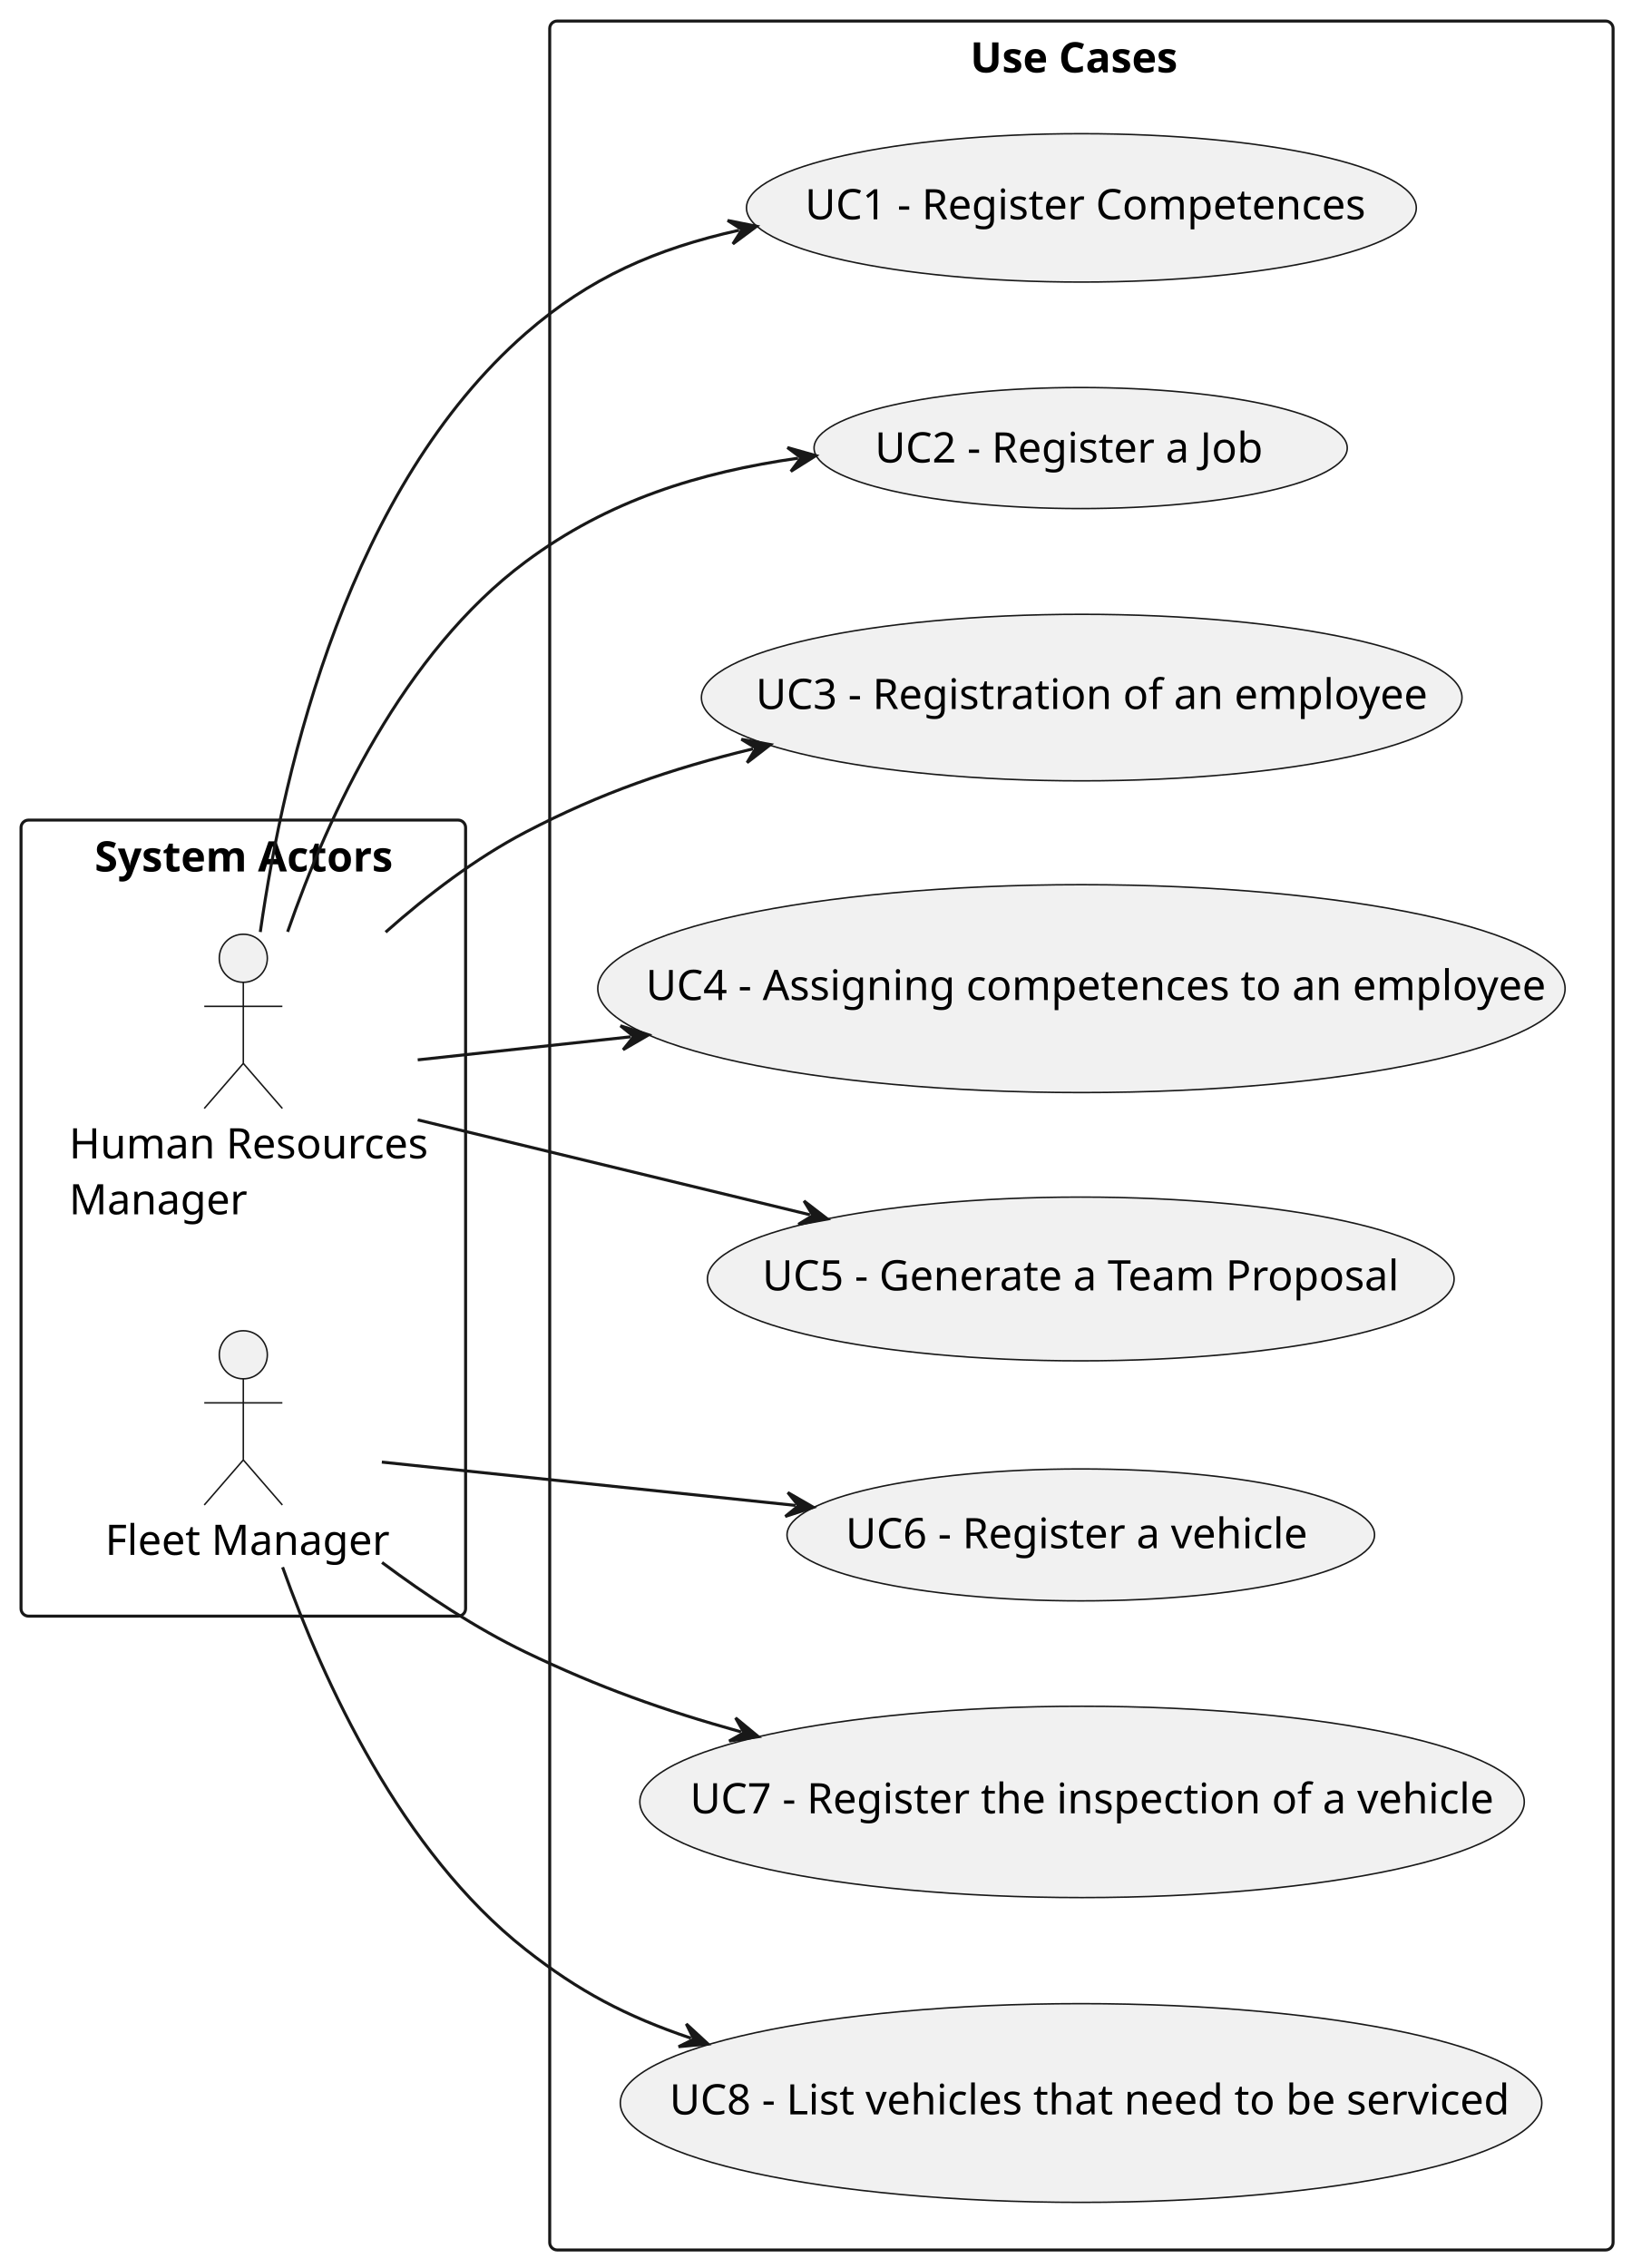
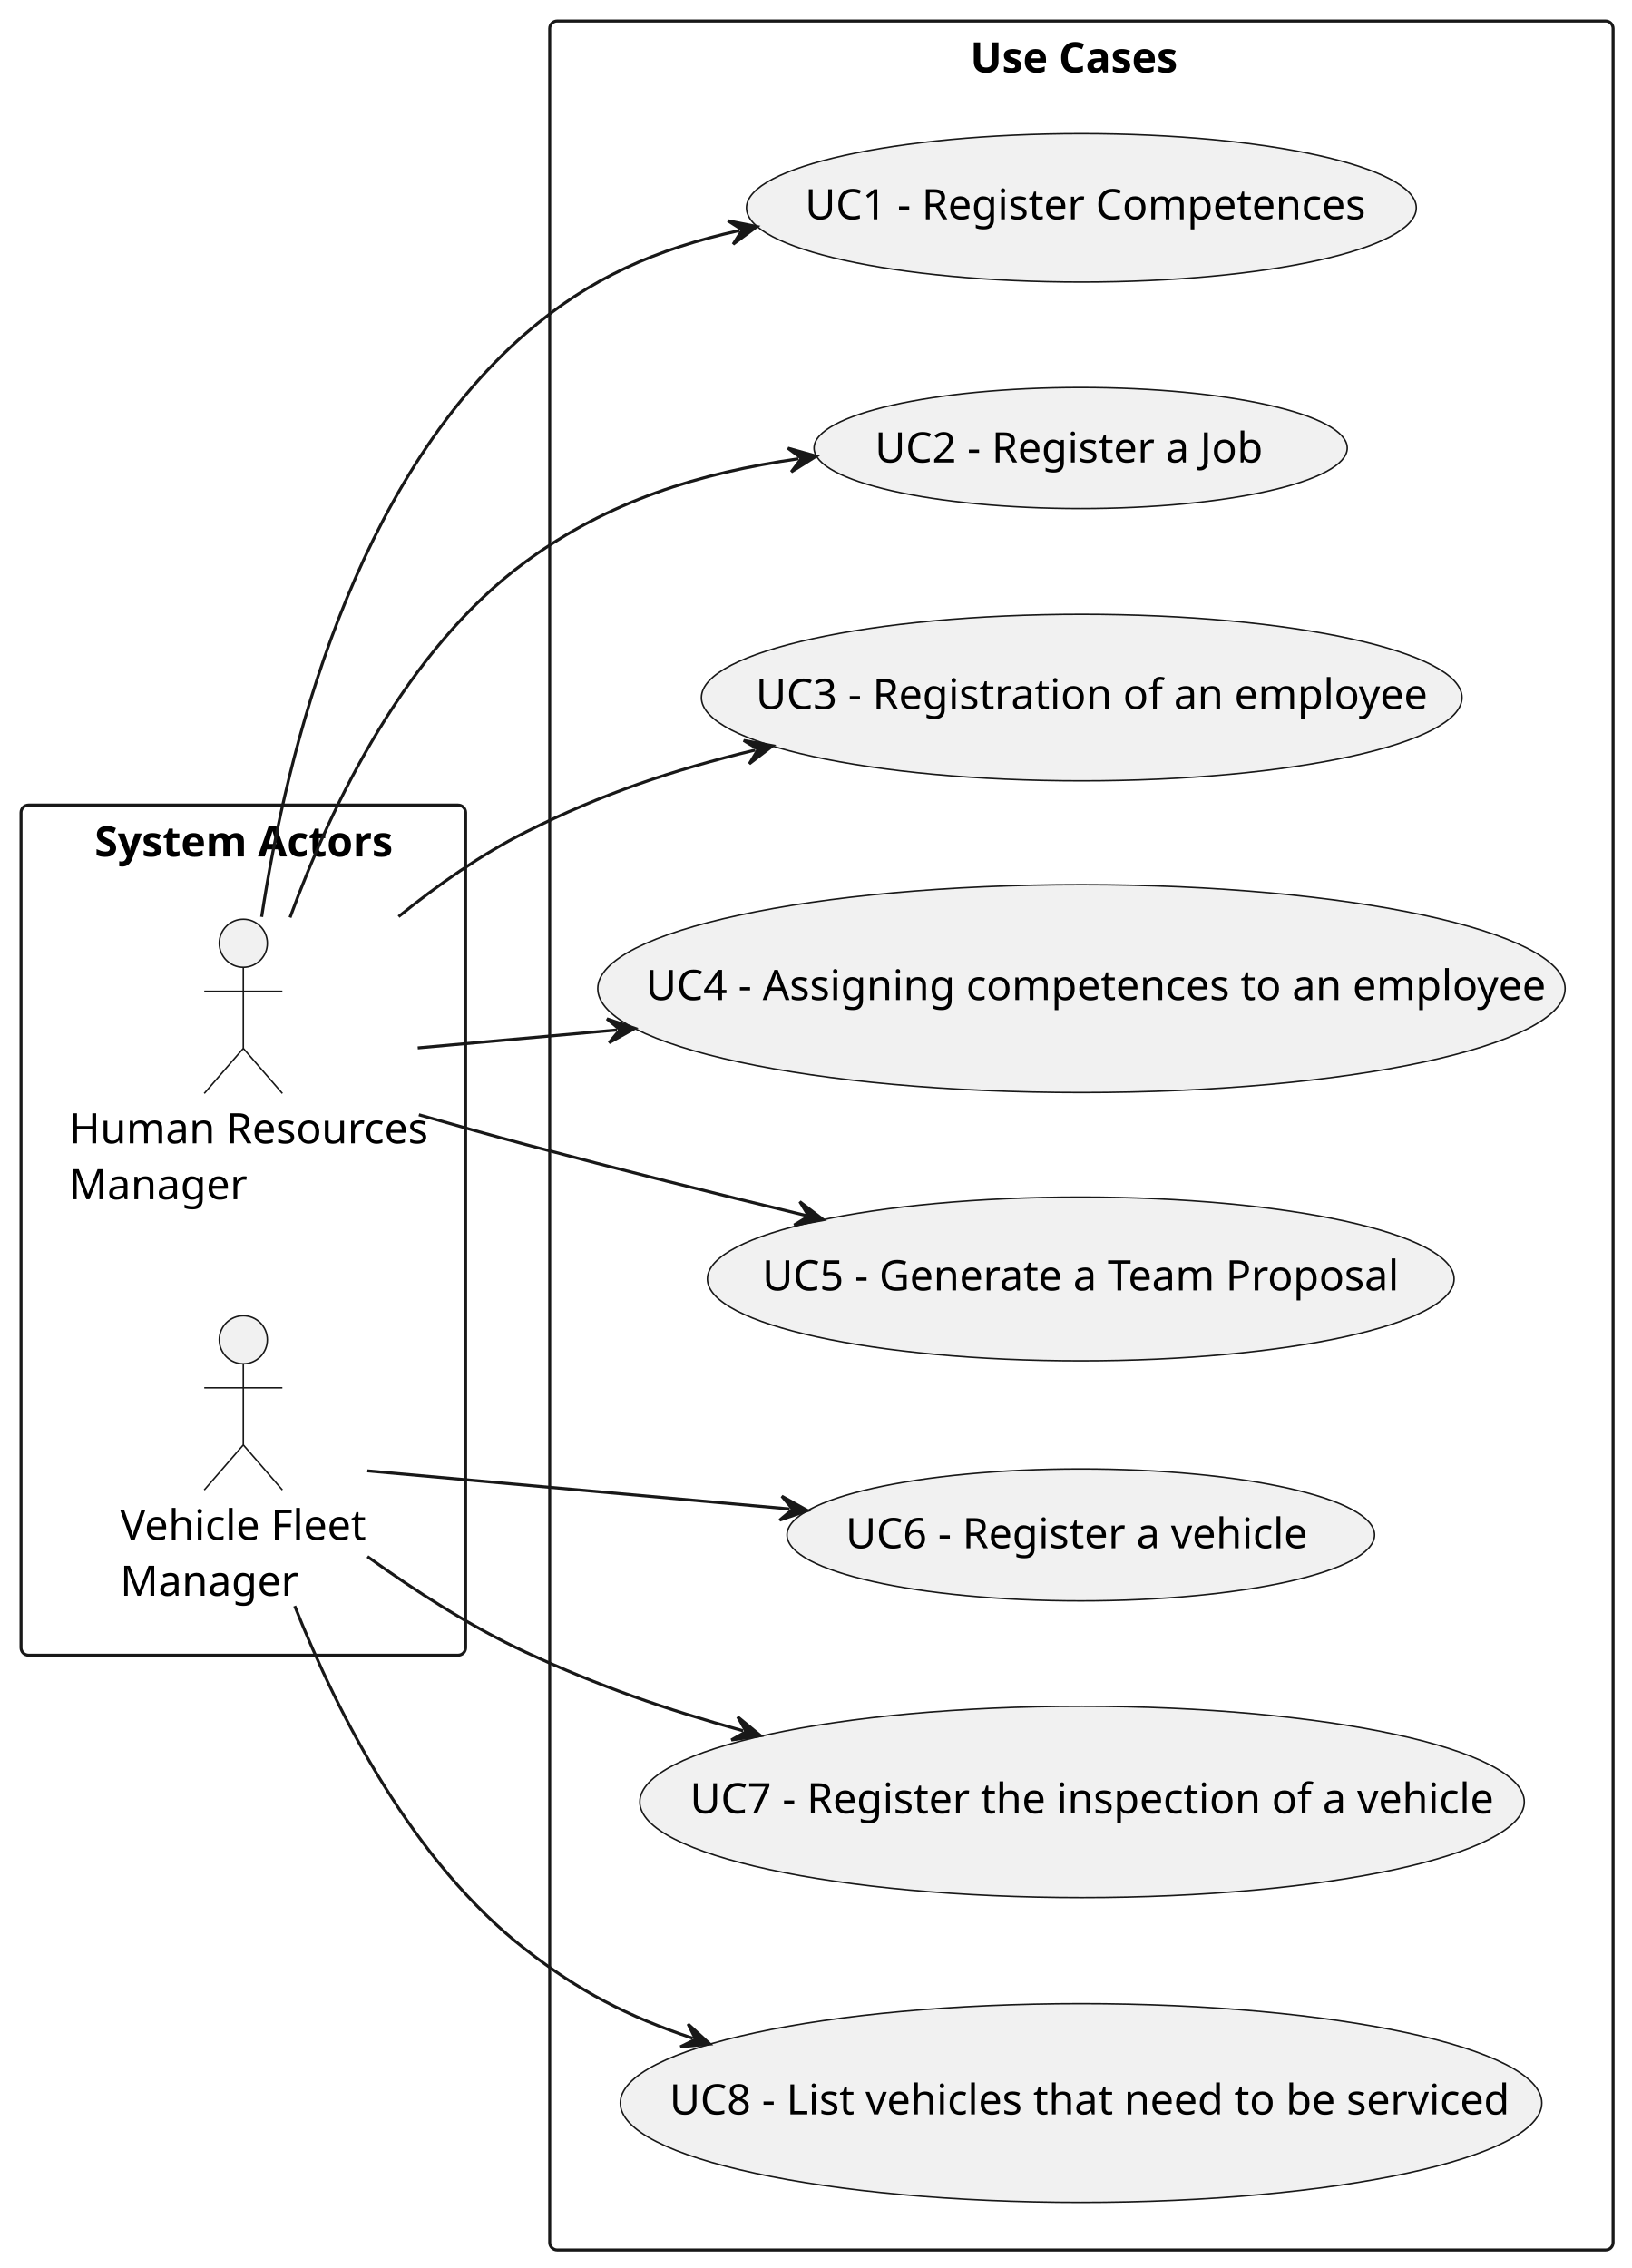
<svg xmlns="http://www.w3.org/2000/svg" contentStyleType="text/css" height="755px" preserveAspectRatio="none" style="width:543px;height:755px;background:#FFFFFF;" version="1.1" viewBox="0 0 543 755" width="543px" zoomAndPan="magnify">
  <defs />
  <g>
    <g id="cluster_actors">
-       <rect fill="none" height="265" rx="2.5" ry="2.5" style="stroke:#181818;stroke-width:1.0;" width="148" x="7" y="273" />
-       <text fill="#000000" font-family="sans-serif" font-size="14" font-weight="bold" lengthAdjust="spacing" textLength="99" x="31.5" y="290.107">System Actors</text>
+       <rect fill="none" height="283" rx="2.5" ry="2.5" style="stroke:#181818;stroke-width:1.0;" width="148" x="7" y="268" />
+       <text fill="#000000" font-family="sans-serif" font-size="14" font-weight="bold" lengthAdjust="spacing" textLength="99" x="31.5" y="285.107">System Actors</text>
    </g>
    <g id="cluster_usecases">
      <rect fill="none" height="742" rx="2.5" ry="2.5" style="stroke:#181818;stroke-width:1.0;" width="354" x="183" y="7" />
      <text fill="#000000" font-family="sans-serif" font-size="14" font-weight="bold" lengthAdjust="spacing" textLength="74" x="323" y="24.107">Use Cases</text>
    </g>
    <g id="elem_HRM">
-       <ellipse cx="81" cy="319" fill="#F1F1F1" rx="8" ry="8" style="stroke:#181818;stroke-width:0.5;" />
-       <path d="M81,327 L81,354 M68,335 L94,335 M81,354 L68,369 M81,354 L94,369 " fill="none" style="stroke:#181818;stroke-width:0.5;" />
-       <text fill="#000000" font-family="sans-serif" font-size="14" lengthAdjust="spacing" textLength="116" x="23" y="385.607">Human Resources</text>
-       <text fill="#000000" font-family="sans-serif" font-size="14" lengthAdjust="spacing" textLength="56" x="23" y="404.228">Manager</text>
+       <ellipse cx="81" cy="314" fill="#F1F1F1" rx="8" ry="8" style="stroke:#181818;stroke-width:0.5;" />
+       <path d="M81,322 L81,349 M68,330 L94,330 M81,349 L68,364 M81,349 L94,364 " fill="none" style="stroke:#181818;stroke-width:0.5;" />
+       <text fill="#000000" font-family="sans-serif" font-size="14" lengthAdjust="spacing" textLength="116" x="23" y="380.607">Human Resources</text>
+       <text fill="#000000" font-family="sans-serif" font-size="14" lengthAdjust="spacing" textLength="56" x="23" y="399.228">Manager</text>
    </g>
    <g id="elem_FM">
-       <ellipse cx="81" cy="451" fill="#F1F1F1" rx="8" ry="8" style="stroke:#181818;stroke-width:0.5;" />
-       <path d="M81,459 L81,486 M68,467 L94,467 M81,486 L68,501 M81,486 L94,501 " fill="none" style="stroke:#181818;stroke-width:0.5;" />
-       <text fill="#000000" font-family="sans-serif" font-size="14" lengthAdjust="spacing" textLength="92" x="35" y="517.607">Fleet Manager</text>
+       <ellipse cx="81" cy="446" fill="#F1F1F1" rx="8" ry="8" style="stroke:#181818;stroke-width:0.5;" />
+       <path d="M81,454 L81,481 M68,462 L94,462 M81,481 L68,496 M81,481 L94,496 " fill="none" style="stroke:#181818;stroke-width:0.5;" />
+       <text fill="#000000" font-family="sans-serif" font-size="14" lengthAdjust="spacing" textLength="82" x="40" y="512.607">Vehicle Fleet</text>
+       <text fill="#000000" font-family="sans-serif" font-size="14" lengthAdjust="spacing" textLength="56" x="40" y="531.229">Manager</text>
    </g>
    <g id="elem_UC1">
      <ellipse cx="359.995" cy="69.199" fill="#F1F1F1" rx="111.495" ry="24.699" style="stroke:#181818;stroke-width:0.5;" />
      <text fill="#000000" font-family="sans-serif" font-size="14" lengthAdjust="spacing" textLength="184" x="267.995" y="72.996">UC1 - Register Competences</text>
    </g>
    <g id="elem_UC2">
      <ellipse cx="359.752" cy="149.15" fill="#F1F1F1" rx="88.752" ry="20.151" style="stroke:#181818;stroke-width:0.5;" />
      <text fill="#000000" font-family="sans-serif" font-size="14" lengthAdjust="spacing" textLength="131" x="291.252" y="153.954">UC2 - Register a Job</text>
    </g>
    <g id="elem_UC3">
      <ellipse cx="360.102" cy="232.22" fill="#F1F1F1" rx="126.602" ry="27.72" style="stroke:#181818;stroke-width:0.5;" />
      <text fill="#000000" font-family="sans-serif" font-size="14" lengthAdjust="spacing" textLength="217" x="251.602" y="236.017">UC3 - Registration of an employee</text>
    </g>
    <g id="elem_UC4">
      <ellipse cx="360.013" cy="329.103" fill="#F1F1F1" rx="161.013" ry="34.603" style="stroke:#181818;stroke-width:0.5;" />
      <text fill="#000000" font-family="sans-serif" font-size="14" lengthAdjust="spacing" textLength="290" x="215.013" y="332.899">UC4 - Assigning competences to an employee</text>
    </g>
    <g id="elem_UC5">
      <ellipse cx="359.79" cy="425.758" fill="#F1F1F1" rx="124.29" ry="27.258" style="stroke:#181818;stroke-width:0.5;" />
      <text fill="#000000" font-family="sans-serif" font-size="14" lengthAdjust="spacing" textLength="212" x="253.79" y="429.555">UC5 - Generate a Team Proposal</text>
    </g>
    <g id="elem_UC6">
      <ellipse cx="359.797" cy="510.959" fill="#F1F1F1" rx="97.797" ry="21.959" style="stroke:#181818;stroke-width:0.5;" />
      <text fill="#000000" font-family="sans-serif" font-size="14" lengthAdjust="spacing" textLength="153" x="281.519" y="515.386">UC6 - Register a vehicle</text>
    </g>
    <g id="elem_UC7">
      <ellipse cx="360.22" cy="599.844" fill="#F1F1F1" rx="147.22" ry="31.844" style="stroke:#181818;stroke-width:0.5;" />
      <text fill="#000000" font-family="sans-serif" font-size="14" lengthAdjust="spacing" textLength="261" x="229.72" y="603.641">UC7 - Register the inspection of a vehicle</text>
    </g>
    <g id="elem_UC8">
      <ellipse cx="359.887" cy="700.077" fill="#F1F1F1" rx="153.387" ry="33.077" style="stroke:#181818;stroke-width:0.5;" />
      <text fill="#000000" font-family="sans-serif" font-size="14" lengthAdjust="spacing" textLength="274" x="222.887" y="703.874">UC8 - List vehicles that need to be serviced</text>
    </g>
    <g id="link_HRM_UC1">
-       <path d="M86.65,310.26 C94.7,253.84 116.48,162.14 175,111 C196.34,92.35 218.415,82.82 246.035,76.64 " fill="none" id="HRM-to-UC1" style="stroke:#181818;stroke-width:1.0;" />
-       <polygon fill="#181818" points="251.89,75.33,242.234,73.392,247.011,76.422,243.981,81.199,251.89,75.33" style="stroke:#181818;stroke-width:1.0;" />
+       <path d="M87.1,305.23 C95.55,249.85 117.69,160.74 175,111 C196.4,92.42 218.495,82.91 246.125,76.73 " fill="none" id="HRM-to-UC1" style="stroke:#181818;stroke-width:1.0;" />
+       <polygon fill="#181818" points="251.98,75.42,242.324,73.481,247.101,76.511,244.07,81.288,251.98,75.42" style="stroke:#181818;stroke-width:1.0;" />
    </g>
    <g id="link_HRM_UC2">
-       <path d="M95.75,310.19 C109.4,270.85 134.28,217.28 175,187 C202.61,166.47 232.781,157.254 265.681,152.524 " fill="none" id="HRM-to-UC2" style="stroke:#181818;stroke-width:1.0;" />
-       <polygon fill="#181818" points="271.62,151.67,262.142,148.992,266.671,152.381,263.281,156.91,271.62,151.67" style="stroke:#181818;stroke-width:1.0;" />
+       <path d="M96.55,305.43 C110.51,267.34 135.41,216.06 175,187 C202.74,166.64 232.932,157.458 265.822,152.708 " fill="none" id="HRM-to-UC2" style="stroke:#181818;stroke-width:1.0;" />
+       <polygon fill="#181818" points="271.76,151.85,262.281,149.178,266.811,152.565,263.424,157.095,271.76,151.85" style="stroke:#181818;stroke-width:1.0;" />
    </g>
    <g id="link_HRM_UC3">
-       <path d="M128.37,310.31 C142.34,297.92 158.4,285.67 175,277 C200.07,263.91 223.23,255.947 250.68,249.277 " fill="none" id="HRM-to-UC3" style="stroke:#181818;stroke-width:1.0;" />
-       <polygon fill="#181818" points="256.51,247.86,246.82,246.098,251.651,249.041,248.709,253.872,256.51,247.86" style="stroke:#181818;stroke-width:1.0;" />
+       <path d="M132.68,305.14 C145.68,294.62 160.2,284.44 175,277 C200.42,264.23 223.829,256.364 251.419,249.674 " fill="none" id="HRM-to-UC3" style="stroke:#181818;stroke-width:1.0;" />
+       <polygon fill="#181818" points="257.25,248.26,247.561,246.494,252.391,249.438,249.446,254.268,257.25,248.26" style="stroke:#181818;stroke-width:1.0;" />
    </g>
    <g id="link_HRM_UC4">
-       <path d="M139.06,352.82 C161.63,350.38 182.705,348.097 209.985,345.137 " fill="none" id="HRM-to-UC4" style="stroke:#181818;stroke-width:1.0;" />
-       <polygon fill="#181818" points="215.95,344.49,206.571,341.484,210.979,345.029,207.434,349.438,215.95,344.49" style="stroke:#181818;stroke-width:1.0;" />
+       <path d="M139.06,348.85 C160.36,346.93 179.674,345.189 205.384,342.869 " fill="none" id="HRM-to-UC4" style="stroke:#181818;stroke-width:1.0;" />
+       <polygon fill="#181818" points="211.36,342.33,202.037,339.155,206.38,342.779,202.756,347.123,211.36,342.33" style="stroke:#181818;stroke-width:1.0;" />
    </g>
    <g id="link_HRM_UC5">
-       <path d="M139.06,372.8 C178.41,382.32 225.548,393.719 269.638,404.389 " fill="none" id="HRM-to-UC5" style="stroke:#181818;stroke-width:1.0;" />
-       <polygon fill="#181818" points="275.47,405.8,267.663,399.795,270.61,404.624,265.782,407.571,275.47,405.8" style="stroke:#181818;stroke-width:1.0;" />
+       <path d="M139.44,371.09 C151.18,374.47 163.47,377.92 175,381 C207.25,389.62 237.018,397.07 268.238,404.62 " fill="none" id="HRM-to-UC5" style="stroke:#181818;stroke-width:1.0;" />
+       <polygon fill="#181818" points="274.07,406.03,266.262,400.027,269.21,404.855,264.382,407.802,274.07,406.03" style="stroke:#181818;stroke-width:1.0;" />
    </g>
    <g id="link_FM_UC6">
-       <path d="M127.12,486.72 C165.91,490.78 217.013,496.135 264.833,501.145 " fill="none" id="FM-to-UC6" style="stroke:#181818;stroke-width:1.0;" />
-       <polygon fill="#181818" points="270.8,501.77,262.266,496.854,265.827,501.249,261.432,504.81,270.8,501.77" style="stroke:#181818;stroke-width:1.0;" />
+       <path d="M122.28,489.64 C160.54,493.09 213.434,497.86 262.894,502.33 " fill="none" id="FM-to-UC6" style="stroke:#181818;stroke-width:1.0;" />
+       <polygon fill="#181818" points="268.87,502.87,260.267,498.076,263.89,502.42,259.546,506.044,268.87,502.87" style="stroke:#181818;stroke-width:1.0;" />
    </g>
    <g id="link_FM_UC7">
-       <path d="M127.18,520.14 C141.74,531 158.42,542.02 175,550 C199.16,561.62 220.68,569.292 246.7,576.532 " fill="none" id="FM-to-UC7" style="stroke:#181818;stroke-width:1.0;" />
-       <polygon fill="#181818" points="252.48,578.14,244.882,571.874,247.663,576.8,242.737,579.581,252.48,578.14" style="stroke:#181818;stroke-width:1.0;" />
+       <path d="M122.32,518.16 C138.05,529.49 156.68,541.51 175,550 C199.48,561.35 221.238,568.926 247.408,576.186 " fill="none" id="FM-to-UC7" style="stroke:#181818;stroke-width:1.0;" />
+       <polygon fill="#181818" points="253.19,577.79,245.587,571.53,248.372,576.453,243.448,579.239,253.19,577.79" style="stroke:#181818;stroke-width:1.0;" />
    </g>
    <g id="link_FM_UC8">
-       <path d="M94.08,521.71 C107.7,559.86 133.53,616.38 175,649 C192.72,662.94 208.318,671.144 230.028,678.504 " fill="none" id="FM-to-UC8" style="stroke:#181818;stroke-width:1.0;" />
-       <polygon fill="#181818" points="235.71,680.43,228.471,673.752,230.975,678.825,225.902,681.329,235.71,680.43" style="stroke:#181818;stroke-width:1.0;" />
+       <path d="M98.11,534.62 C112.66,571.21 137.59,619.88 175,649 C192.92,662.95 208.733,671.168 230.623,678.528 " fill="none" id="FM-to-UC8" style="stroke:#181818;stroke-width:1.0;" />
+       <polygon fill="#181818" points="236.31,680.44,229.054,673.78,231.571,678.846,226.505,681.363,236.31,680.44" style="stroke:#181818;stroke-width:1.0;" />
    </g>
  </g>
</svg>
